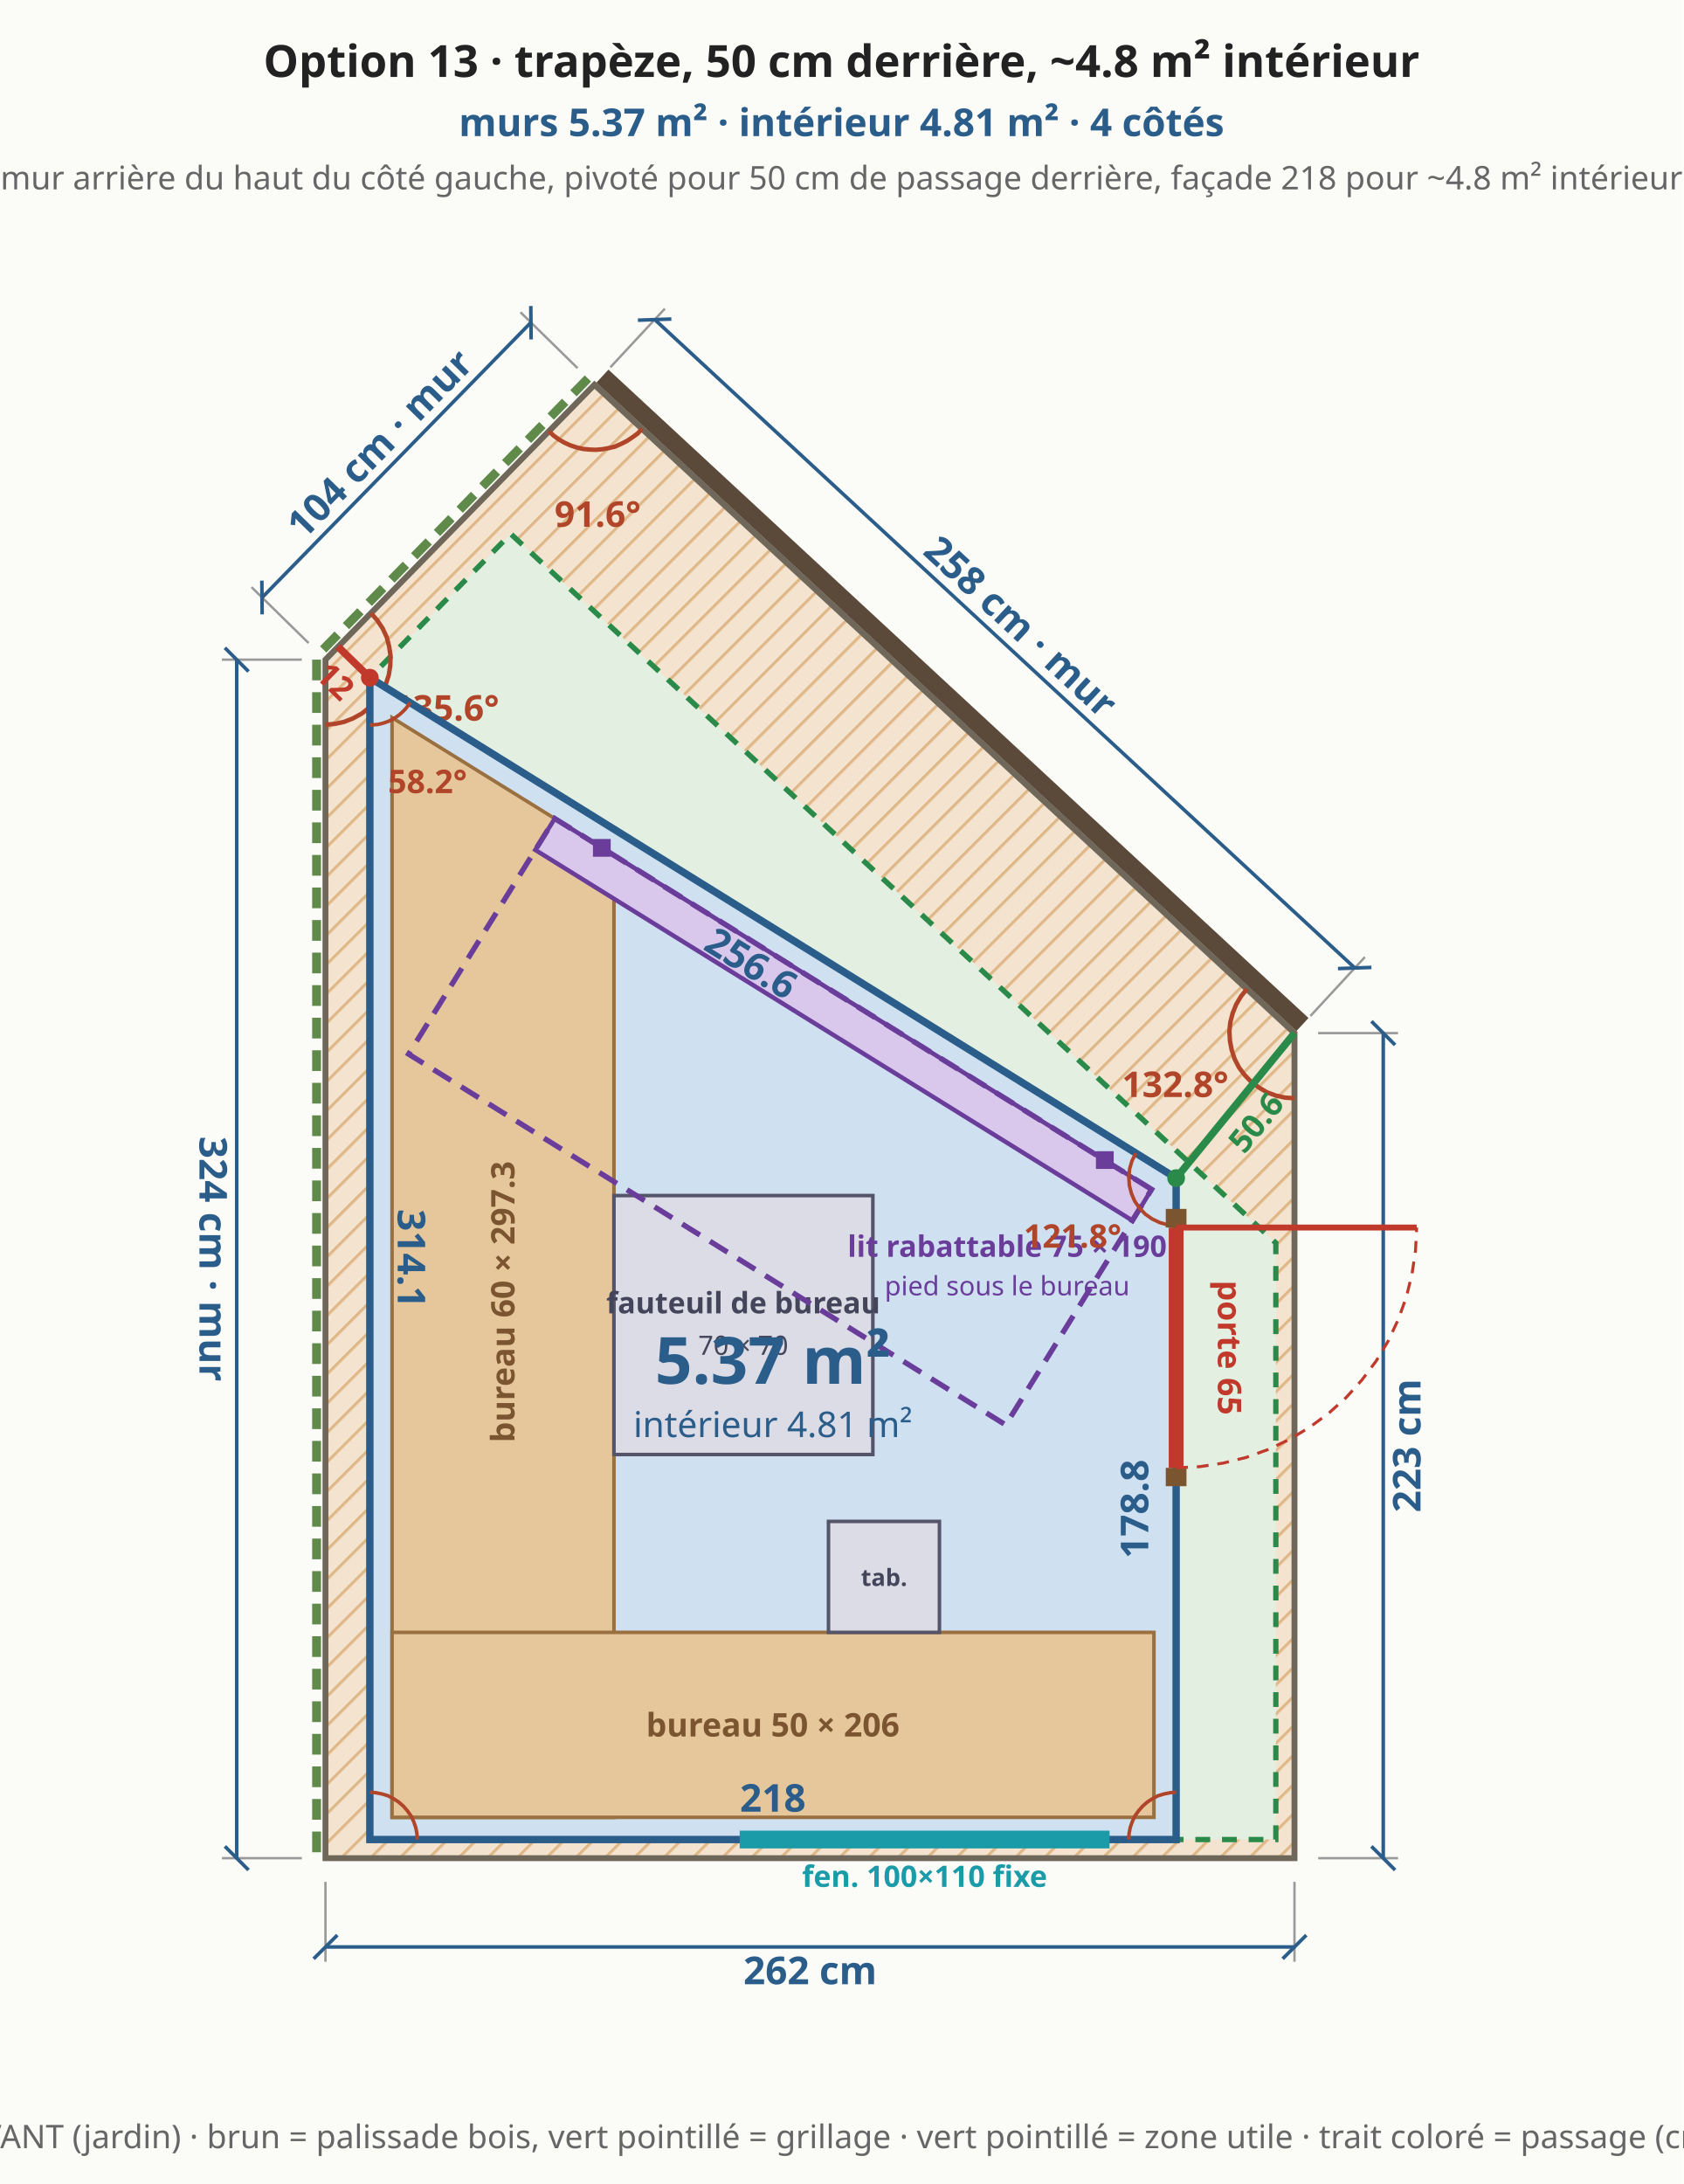
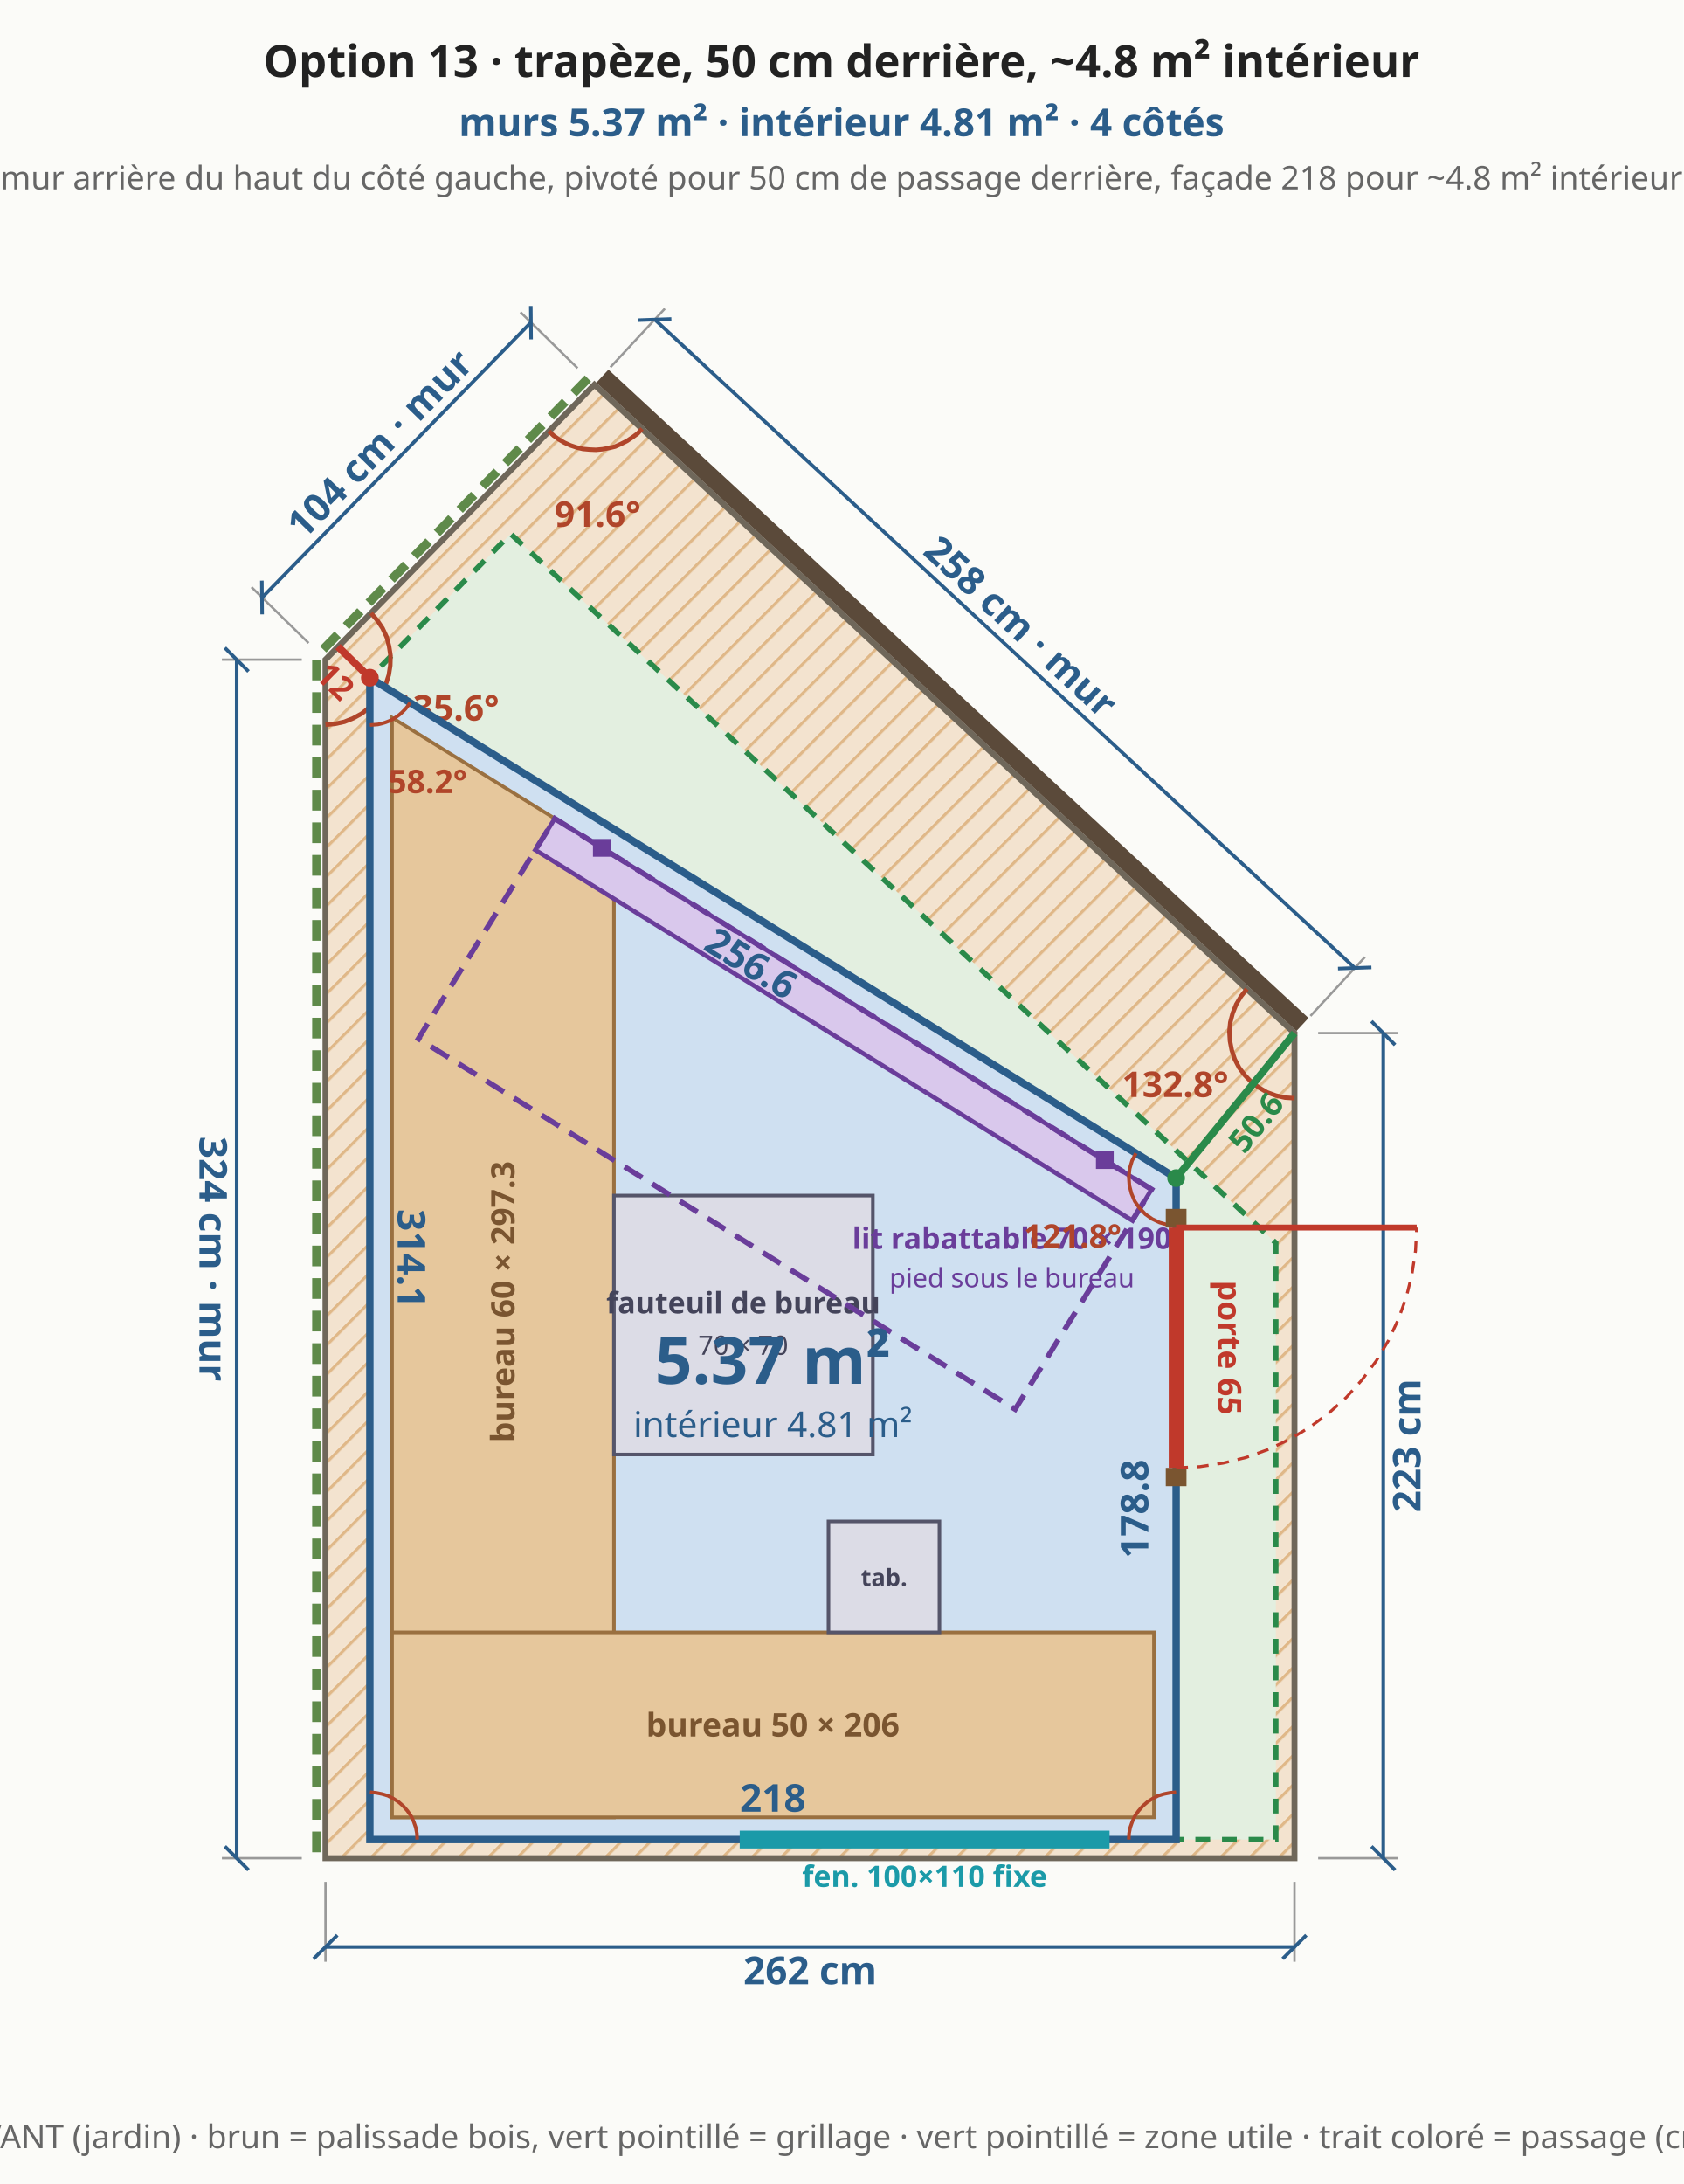
<svg xmlns="http://www.w3.org/2000/svg" viewBox="0 0 569 738" font-family="system-ui,sans-serif" font-size="13">
  <rect width="569" height="738" fill="#fbfbf8" />
  <defs>
    <pattern id="bande" width="7" height="7" patternUnits="userSpaceOnUse" patternTransform="rotate(45)">
      <rect width="7" height="7" fill="#f3e3cf" />
      <line x1="0" y1="0" x2="0" y2="7" stroke="#e0b98a" stroke-width="2" />
    </pattern>
  </defs>
  <polygon points="110.0,627.9 437.5,627.9 437.5,349.1 200.9,130.0 110.0,222.9" fill="url(#bande)" stroke="#6f675a" stroke-width="2" />
  <polygon points="125.0,621.6 431.2,621.6 431.2,420.0 172.6,180.4 125.0,229.0" fill="#e3efe0" stroke="#2a8a4a" stroke-width="1.8" stroke-dasharray="5 4" />
  <line x1="110.0" y1="635.9" x2="110.0" y2="662.9" stroke="#999" stroke-width="0.8" />
  <line x1="437.5" y1="635.9" x2="437.5" y2="662.9" stroke="#999" stroke-width="0.8" />
  <line x1="110.0" y1="657.9" x2="437.5" y2="657.9" stroke="#2b5d8a" stroke-width="1.2" />
  <line x1="106.0" y1="661.9" x2="114.0" y2="653.9" stroke="#2b5d8a" stroke-width="1.2" />
  <line x1="433.5" y1="661.9" x2="441.5" y2="653.9" stroke="#2b5d8a" stroke-width="1.2" />
  <text x="273.8" y="665.9" text-anchor="middle" dominant-baseline="middle" fill="#2b5d8a" font-size="13" font-weight="bold" transform="rotate(0.0 273.8 665.9)">262 cm</text>
  <line x1="445.5" y1="627.9" x2="472.5" y2="627.9" stroke="#999" stroke-width="0.8" />
  <line x1="445.5" y1="349.1" x2="472.5" y2="349.1" stroke="#999" stroke-width="0.8" />
  <line x1="467.5" y1="627.9" x2="467.5" y2="349.1" stroke="#2b5d8a" stroke-width="1.2" />
  <line x1="471.5" y1="631.9" x2="463.5" y2="623.9" stroke="#2b5d8a" stroke-width="1.2" />
  <line x1="471.5" y1="353.1" x2="463.5" y2="345.1" stroke="#2b5d8a" stroke-width="1.2" />
  <text x="475.5" y="488.5" text-anchor="middle" dominant-baseline="middle" fill="#2b5d8a" font-size="13" font-weight="bold" transform="rotate(-90.0 475.5 488.5)">223 cm</text>
  <line x1="440.2" y1="346.2" x2="203.6" y2="127.1" stroke="#5b4a3a" stroke-width="6" />
  <line x1="442.9" y1="343.3" x2="461.3" y2="323.4" stroke="#999" stroke-width="0.8" />
  <line x1="206.3" y1="124.1" x2="224.7" y2="104.3" stroke="#999" stroke-width="0.8" />
  <line x1="457.9" y1="327.1" x2="221.3" y2="108.0" stroke="#2b5d8a" stroke-width="1.2" />
  <line x1="463.5" y1="326.9" x2="452.2" y2="327.3" stroke="#2b5d8a" stroke-width="1.2" />
  <line x1="226.9" y1="107.8" x2="215.6" y2="108.2" stroke="#2b5d8a" stroke-width="1.2" />
  <text x="345.0" y="211.7" text-anchor="middle" dominant-baseline="middle" fill="#2b5d8a" font-size="13" font-weight="bold" transform="rotate(42.8 345.0 211.7)">258 cm · mur</text>
  <line x1="198.7" y1="127.9" x2="107.9" y2="220.8" stroke="#5f8a4a" stroke-width="3" stroke-dasharray="7 4" />
  <line x1="195.2" y1="124.4" x2="175.9" y2="105.5" stroke="#999" stroke-width="0.8" />
  <line x1="104.3" y1="217.3" x2="85.0" y2="198.4" stroke="#999" stroke-width="0.8" />
  <line x1="179.4" y1="109.0" x2="88.6" y2="201.9" stroke="#2b5d8a" stroke-width="1.2" />
  <line x1="179.4" y1="103.4" x2="179.5" y2="114.7" stroke="#2b5d8a" stroke-width="1.2" />
  <line x1="88.5" y1="196.2" x2="88.6" y2="207.6" stroke="#2b5d8a" stroke-width="1.2" />
  <text x="128.3" y="149.9" text-anchor="middle" dominant-baseline="middle" fill="#2b5d8a" font-size="13" font-weight="bold" transform="rotate(-45.6 128.3 149.9)">104 cm · mur</text>
  <line x1="107.0" y1="222.9" x2="107.0" y2="627.9" stroke="#5f8a4a" stroke-width="3" stroke-dasharray="7 4" />
  <line x1="102.0" y1="222.9" x2="75.0" y2="222.9" stroke="#999" stroke-width="0.8" />
  <line x1="102.0" y1="627.9" x2="75.0" y2="627.9" stroke="#999" stroke-width="0.8" />
  <line x1="80.0" y1="222.9" x2="80.0" y2="627.9" stroke="#2b5d8a" stroke-width="1.2" />
  <line x1="76.0" y1="218.9" x2="84.0" y2="226.9" stroke="#2b5d8a" stroke-width="1.2" />
  <line x1="76.0" y1="623.9" x2="84.0" y2="631.9" stroke="#2b5d8a" stroke-width="1.2" />
  <text x="72.0" y="425.4" text-anchor="middle" dominant-baseline="middle" fill="#2b5d8a" font-size="13" font-weight="bold" transform="rotate(90.0 72.0 425.4)">324 cm · mur</text>
  <polyline points="421.4,334.2 419.4,336.7 417.8,339.4 416.6,342.4 415.8,345.5 415.5,348.6 415.7,351.8 416.3,354.9 417.3,357.9 418.8,360.8 420.7,363.3 422.9,365.6 425.5,367.5 428.2,369.1 431.2,370.2 434.3,370.9 437.5,371.1" fill="none" stroke="#b0452a" stroke-width="1.5" />
  <text x="397.2" y="370.7" text-anchor="middle" fill="#b0452a" font-size="12" font-weight="bold">132.8°</text>
  <polyline points="185.5,145.7 187.1,147.2 188.9,148.5 190.8,149.6 192.8,150.5 194.9,151.2 197.0,151.7 199.2,151.9 201.4,152.0 203.6,151.8 205.8,151.4 207.9,150.9 209.9,150.0 211.9,149.0 213.7,147.8 215.5,146.5 217.0,144.9" fill="none" stroke="#b0452a" stroke-width="1.5" />
  <text x="202.0" y="178.0" text-anchor="middle" fill="#b0452a" font-size="12" font-weight="bold">91.6°</text>
  <polyline points="110.0,244.9 113.2,244.6 116.4,243.9 119.4,242.7 122.3,241.1 124.8,239.1 127.1,236.8 128.9,234.1 130.4,231.2 131.4,228.1 131.9,224.9 132.0,221.6 131.5,218.4 130.7,215.3 129.3,212.3 127.5,209.6 125.4,207.2" fill="none" stroke="#b0452a" stroke-width="1.5" />
  <text x="150.7" y="243.5" text-anchor="middle" fill="#b0452a" font-size="12" font-weight="bold">135.6°</text>
  <polygon points="125.0,621.6 397.5,621.6 397.5,398.1 125.0,229.0" fill="#cfe0f1" stroke="#2b5d8a" stroke-width="2.5" />
  <polygon points="132.5,614.1 207.5,614.1 207.5,289.0 132.5,242.5" fill="#e6c79c" stroke="#9a7040" stroke-width="1.2" />
  <text x="170.0" y="439.9" text-anchor="middle" dominant-baseline="middle" fill="#7a5530" font-size="11" font-weight="bold" transform="rotate(-90 170.0 439.9)">bureau 60 × 297.3</text>
  <polygon points="132.5,614.1 390.0,614.1 390.0,551.6 132.5,551.6" fill="#e6c79c" stroke="#9a7040" stroke-width="1.2" />
  <text x="261.2" y="582.9" text-anchor="middle" dominant-baseline="middle" fill="#7a5530" font-size="11" font-weight="bold">bureau 50 × 206</text>
  <polygon points="207.5,404.0 207.5,491.5 295.0,491.5 295.0,404.0" fill="#dcdce6" stroke="#55556a" stroke-width="1.2" />
  <text x="251.2" y="443.8" text-anchor="middle" fill="#44445a" font-size="10" font-weight="bold">fauteuil de bureau</text>
  <text x="251.2" y="457.8" text-anchor="middle" fill="#44445a" font-size="9" font-weight="normal">70 × 70</text>
  <polygon points="280.0,551.6 317.5,551.6 317.5,514.1 280.0,514.1" fill="#dcdce6" stroke="#55556a" stroke-width="1.2" />
  <text x="298.8" y="535.9" text-anchor="middle" fill="#44445a" font-size="8" font-weight="bold">tab.</text>
  <polygon points="389.2,401.9 187.5,276.6 180.9,287.2 382.8,412.5" fill="#d9c8ec" stroke="#6a3d9a" stroke-width="1.5" />
  <rect x="370.4" y="389.0" width="6" height="6" fill="#6a3d9a" />
  <rect x="200.4" y="283.5" width="6" height="6" fill="#6a3d9a" />
-   <polygon points="389.2,401.9 187.5,276.6 138.1,356.2 339.9,481.5" fill="none" stroke="#6a3d9a" stroke-width="1.8" stroke-dasharray="7 4" />
-   <text x="340.4" y="424.7" text-anchor="middle" fill="#6a3d9a" font-size="10" font-weight="bold">lit rabattable 75 × 190</text>
-   <text x="340.4" y="437.7" text-anchor="middle" fill="#6a3d9a" font-size="9" font-weight="normal">pied sous le bureau</text>
+   <polygon points="389.2,401.9 187.5,276.6 141.4,351.0 343.1,476.2" fill="none" stroke="#6a3d9a" stroke-width="1.8" stroke-dasharray="7 4" />
+   <text x="342.0" y="422.0" text-anchor="middle" fill="#6a3d9a" font-size="10" font-weight="bold">lit rabattable 70 × 190</text>
+   <text x="342.0" y="435.0" text-anchor="middle" fill="#6a3d9a" font-size="9" font-weight="normal">pied sous le bureau</text>
  <text x="261.2" y="607.6" text-anchor="middle" dominant-baseline="middle" fill="#2b5d8a" font-size="13" font-weight="bold" transform="rotate(0.0 261.2 607.6)">218</text>
  <text x="383.5" y="509.9" text-anchor="middle" dominant-baseline="middle" fill="#2b5d8a" font-size="13" font-weight="bold" transform="rotate(-90.0 383.5 509.9)">178.8</text>
  <text x="253.9" y="325.5" text-anchor="middle" dominant-baseline="middle" fill="#2b5d8a" font-size="13" font-weight="bold" transform="rotate(31.8 253.9 325.5)">256.6</text>
  <text x="139.0" y="425.3" text-anchor="middle" dominant-baseline="middle" fill="#2b5d8a" font-size="13" font-weight="bold" transform="rotate(90.0 139.0 425.3)">314.1</text>
  <polyline points="141.0,621.6 140.9,619.5 140.5,617.5 139.8,615.5 138.9,613.6 137.7,611.9 136.3,610.3 134.7,608.9 133.0,607.8 131.1,606.8 129.1,606.2 127.1,605.8 125.0,605.6" fill="none" stroke="#b0452a" stroke-width="1.2" />
  <polyline points="397.5,605.6 395.4,605.8 393.4,606.2 391.4,606.8 389.5,607.8 387.8,608.9 386.2,610.3 384.8,611.9 383.6,613.6 382.7,615.5 382.0,617.5 381.6,619.5 381.5,621.6" fill="none" stroke="#b0452a" stroke-width="1.2" />
  <polyline points="383.9,389.7 382.6,392.2 381.8,394.9 381.5,397.7 381.7,400.6 382.4,403.3 383.5,405.9 385.1,408.2 387.1,410.3 389.4,411.9 391.9,413.1 394.7,413.9 397.5,414.1" fill="none" stroke="#b0452a" stroke-width="1.2" />
  <text x="362.5" y="421.6" text-anchor="middle" fill="#b0452a" font-size="11" font-weight="bold">121.8°</text>
  <polyline points="125.0,245.0 126.4,244.9 127.7,244.8 129.0,244.5 130.3,244.1 131.6,243.6 132.8,243.0 133.9,242.3 135.0,241.5 136.0,240.6 137.0,239.6 137.8,238.6 138.6,237.4" fill="none" stroke="#b0452a" stroke-width="1.2" />
  <text x="144.5" y="268.0" text-anchor="middle" fill="#b0452a" font-size="11" font-weight="bold">58.2°</text>
  <line x1="250.0" y1="621.6" x2="375.0" y2="621.6" stroke="#1b9aa8" stroke-width="6" />
  <text x="312.5" y="637.6" text-anchor="middle" fill="#1b9aa8" font-size="10" font-weight="bold">fen. 100×110 fixe</text>
  <line x1="397.5" y1="502.2" x2="397.5" y2="496.0" stroke="#7a5530" stroke-width="7" />
  <line x1="397.5" y1="414.8" x2="397.5" y2="408.5" stroke="#7a5530" stroke-width="7" />
  <line x1="397.5" y1="496.0" x2="397.5" y2="414.8" stroke="#c0392b" stroke-width="5" />
  <line x1="397.5" y1="414.8" x2="478.8" y2="414.8" stroke="#c0392b" stroke-width="2" />
  <polyline points="397.5,496.0 405.5,495.6 413.4,494.4 421.1,492.5 428.6,489.8 435.8,486.4 442.6,482.3 449.0,477.6 455.0,472.2 460.3,466.3 465.1,459.9 469.2,453.1 472.6,445.8 475.3,438.3 477.2,430.6 478.4,422.7 478.8,414.8" fill="none" stroke="#c0392b" stroke-width="1" stroke-dasharray="4 3" />
  <text x="415.5" y="455.4" text-anchor="middle" dominant-baseline="middle" fill="#c0392b" font-size="11" font-weight="bold" transform="rotate(90.0 415.5 455.4)">porte 65</text>
  <line x1="397.5" y1="398.1" x2="437.5" y2="349.1" stroke="#2a8a4a" stroke-width="2.5" />
  <circle cx="397.5" cy="398.1" r="3" fill="#2a8a4a" />
  <text x="424.5" y="379.3" text-anchor="middle" dominant-baseline="middle" fill="#2a8a4a" font-size="11" font-weight="bold" transform="rotate(-50.8 424.5 379.3)">50.6</text>
  <line x1="125.0" y1="229.0" x2="114.2" y2="218.5" stroke="#c0392b" stroke-width="2.5" />
  <circle cx="125.0" cy="229.0" r="3" fill="#c0392b" />
  <text x="113.3" y="230.2" text-anchor="middle" dominant-baseline="middle" fill="#c0392b" font-size="11" font-weight="bold" transform="rotate(44.3 113.3 230.2)">12</text>
  <text x="261.2" y="467.6" text-anchor="middle" fill="#2b5d8a" font-size="22" font-weight="bold">5.37 m²</text>
  <text x="261.2" y="485.6" text-anchor="middle" fill="#2b5d8a" font-size="12" font-weight="normal">intérieur 4.81 m²</text>
  <text x="284.4" y="26.0" text-anchor="middle" fill="#222" font-size="15" font-weight="bold">Option 13 · trapèze, 50 cm derrière, ~4.8 m² intérieur</text>
  <text x="284.4" y="46.0" text-anchor="middle" fill="#2b5d8a" font-size="13" font-weight="bold">murs 5.37 m² · intérieur 4.81 m² · 4 côtés</text>
  <text x="284.4" y="64.0" text-anchor="middle" fill="#666" font-size="11" font-weight="normal">mur arrière du haut du côté gauche, pivoté pour 50 cm de passage derrière, façade 218 pour ~4.8 m² intérieur</text>
  <text x="284.4" y="725.9" text-anchor="middle" fill="#666" font-size="11" font-weight="normal">AVANT (jardin) · brun = palissade bois, vert pointillé = grillage · vert pointillé = zone utile · trait coloré = passage (cm)</text>
</svg>
